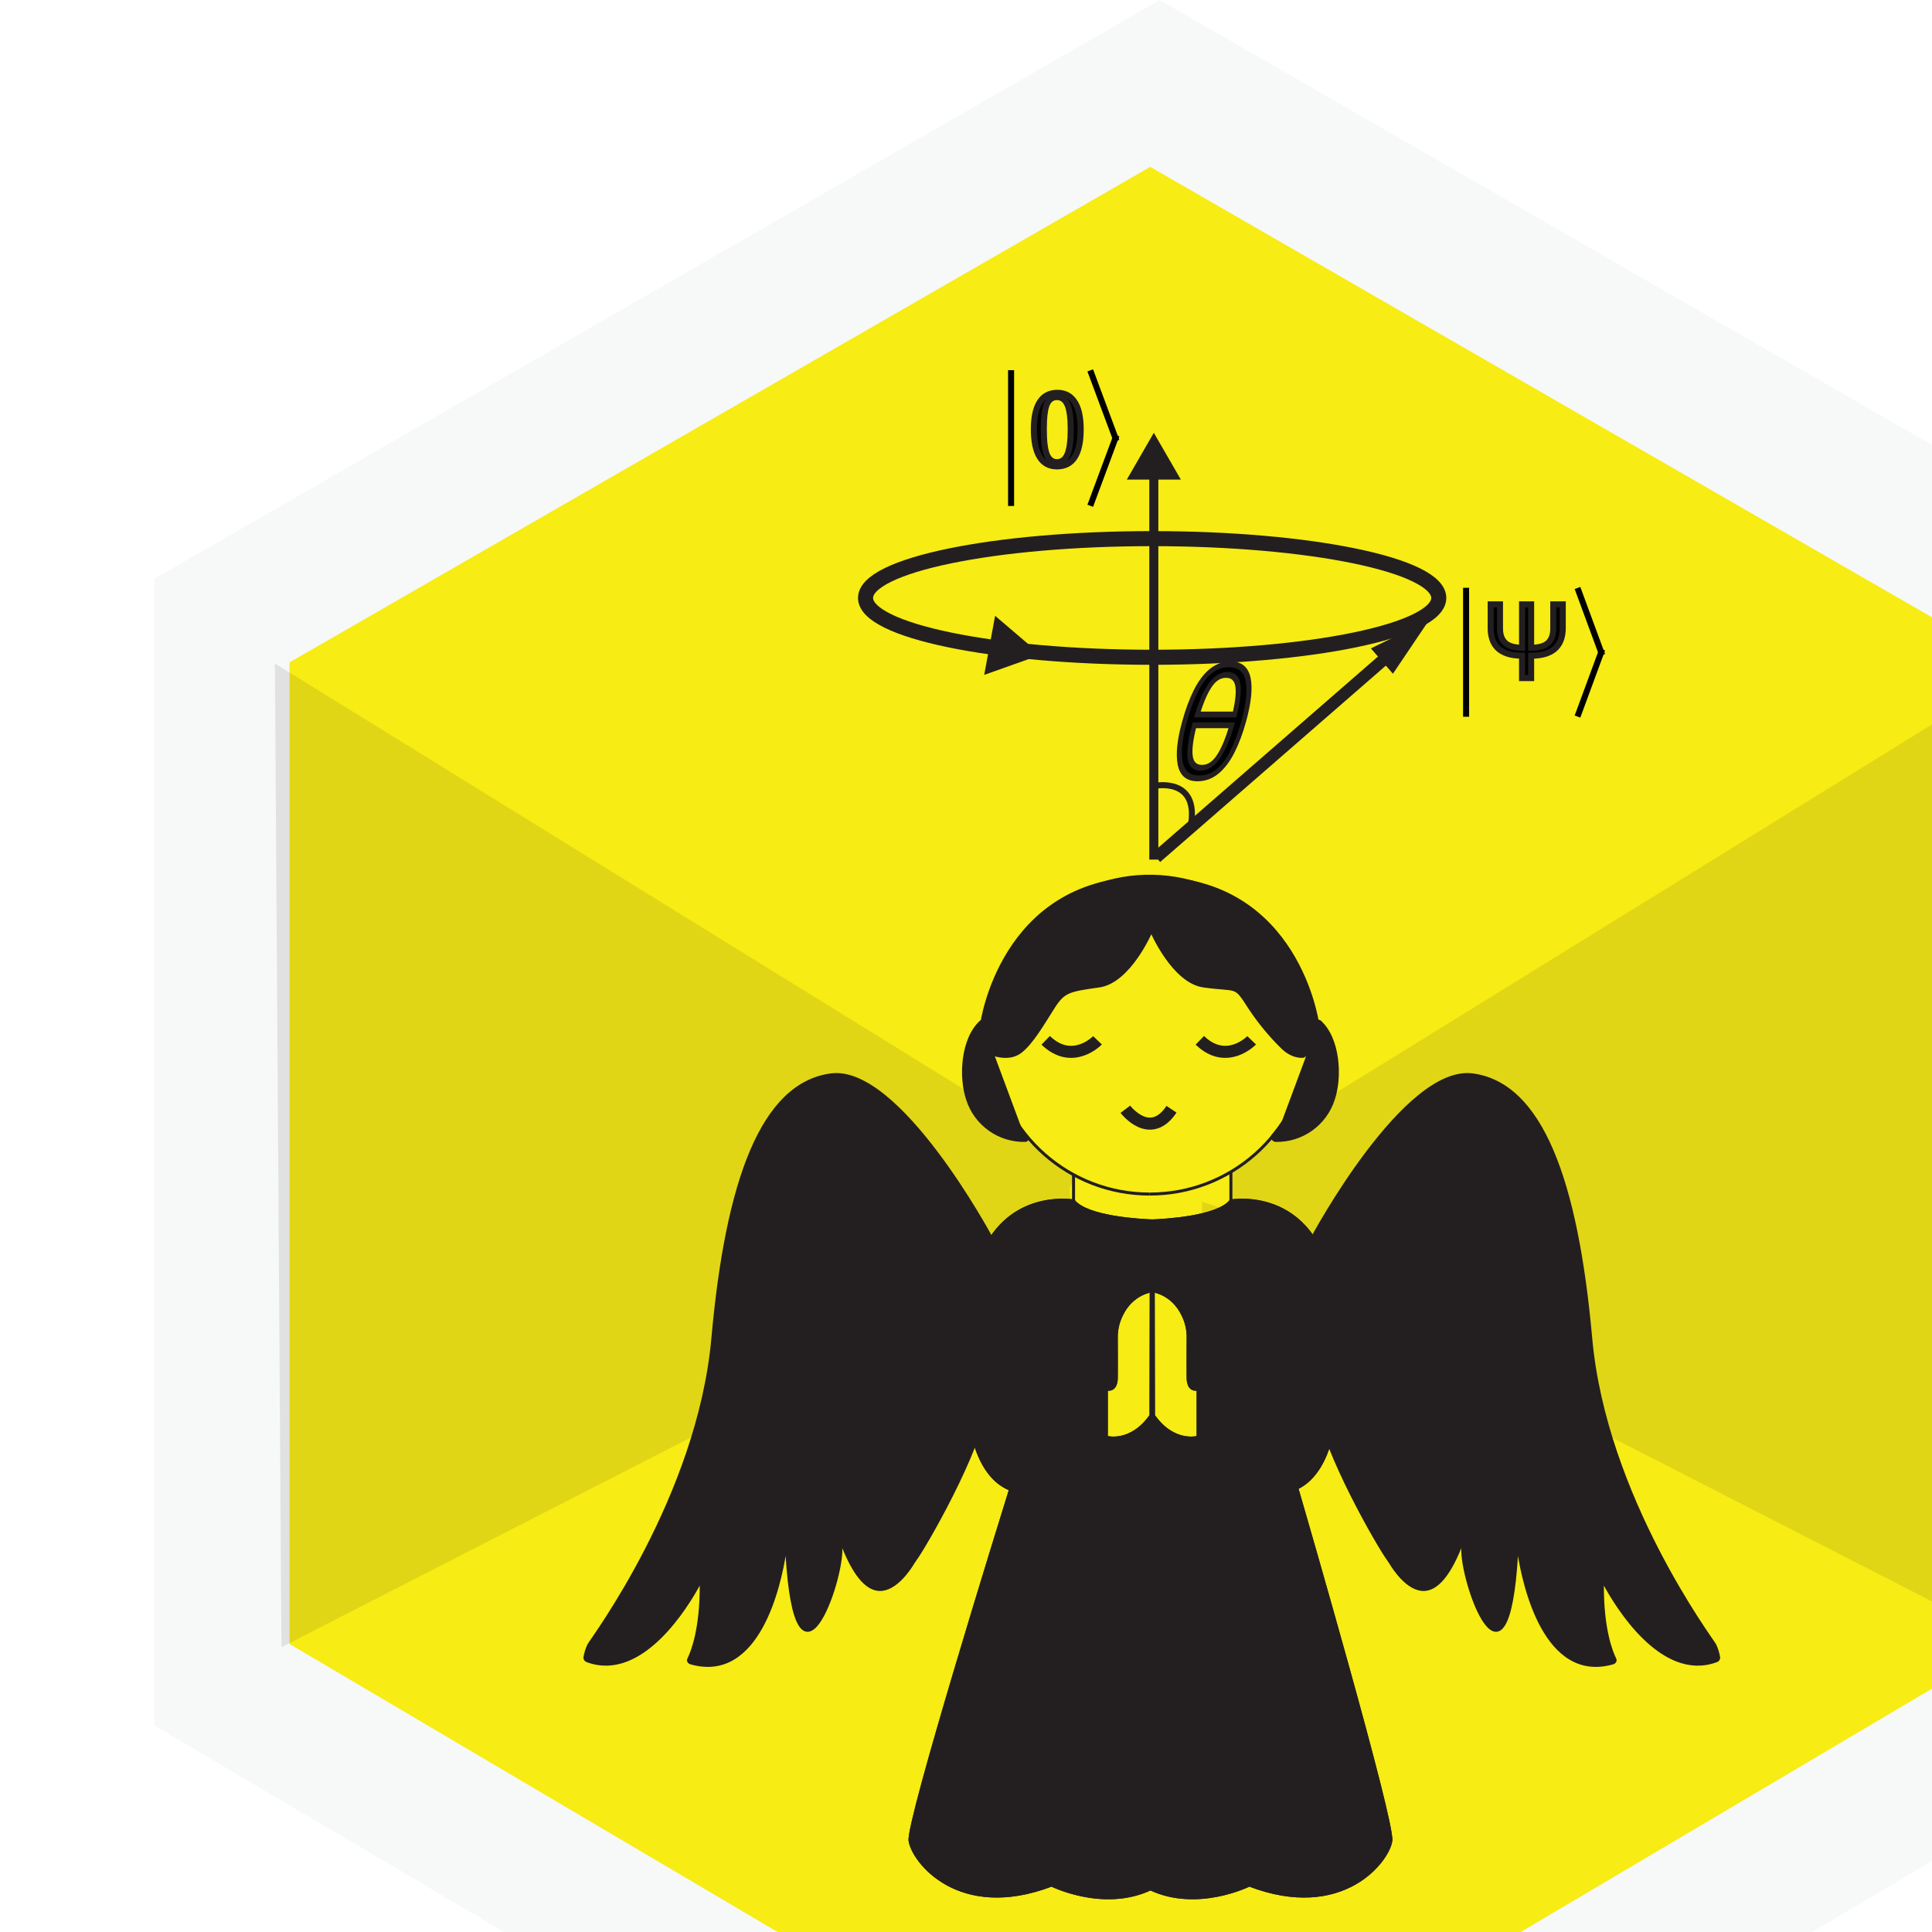
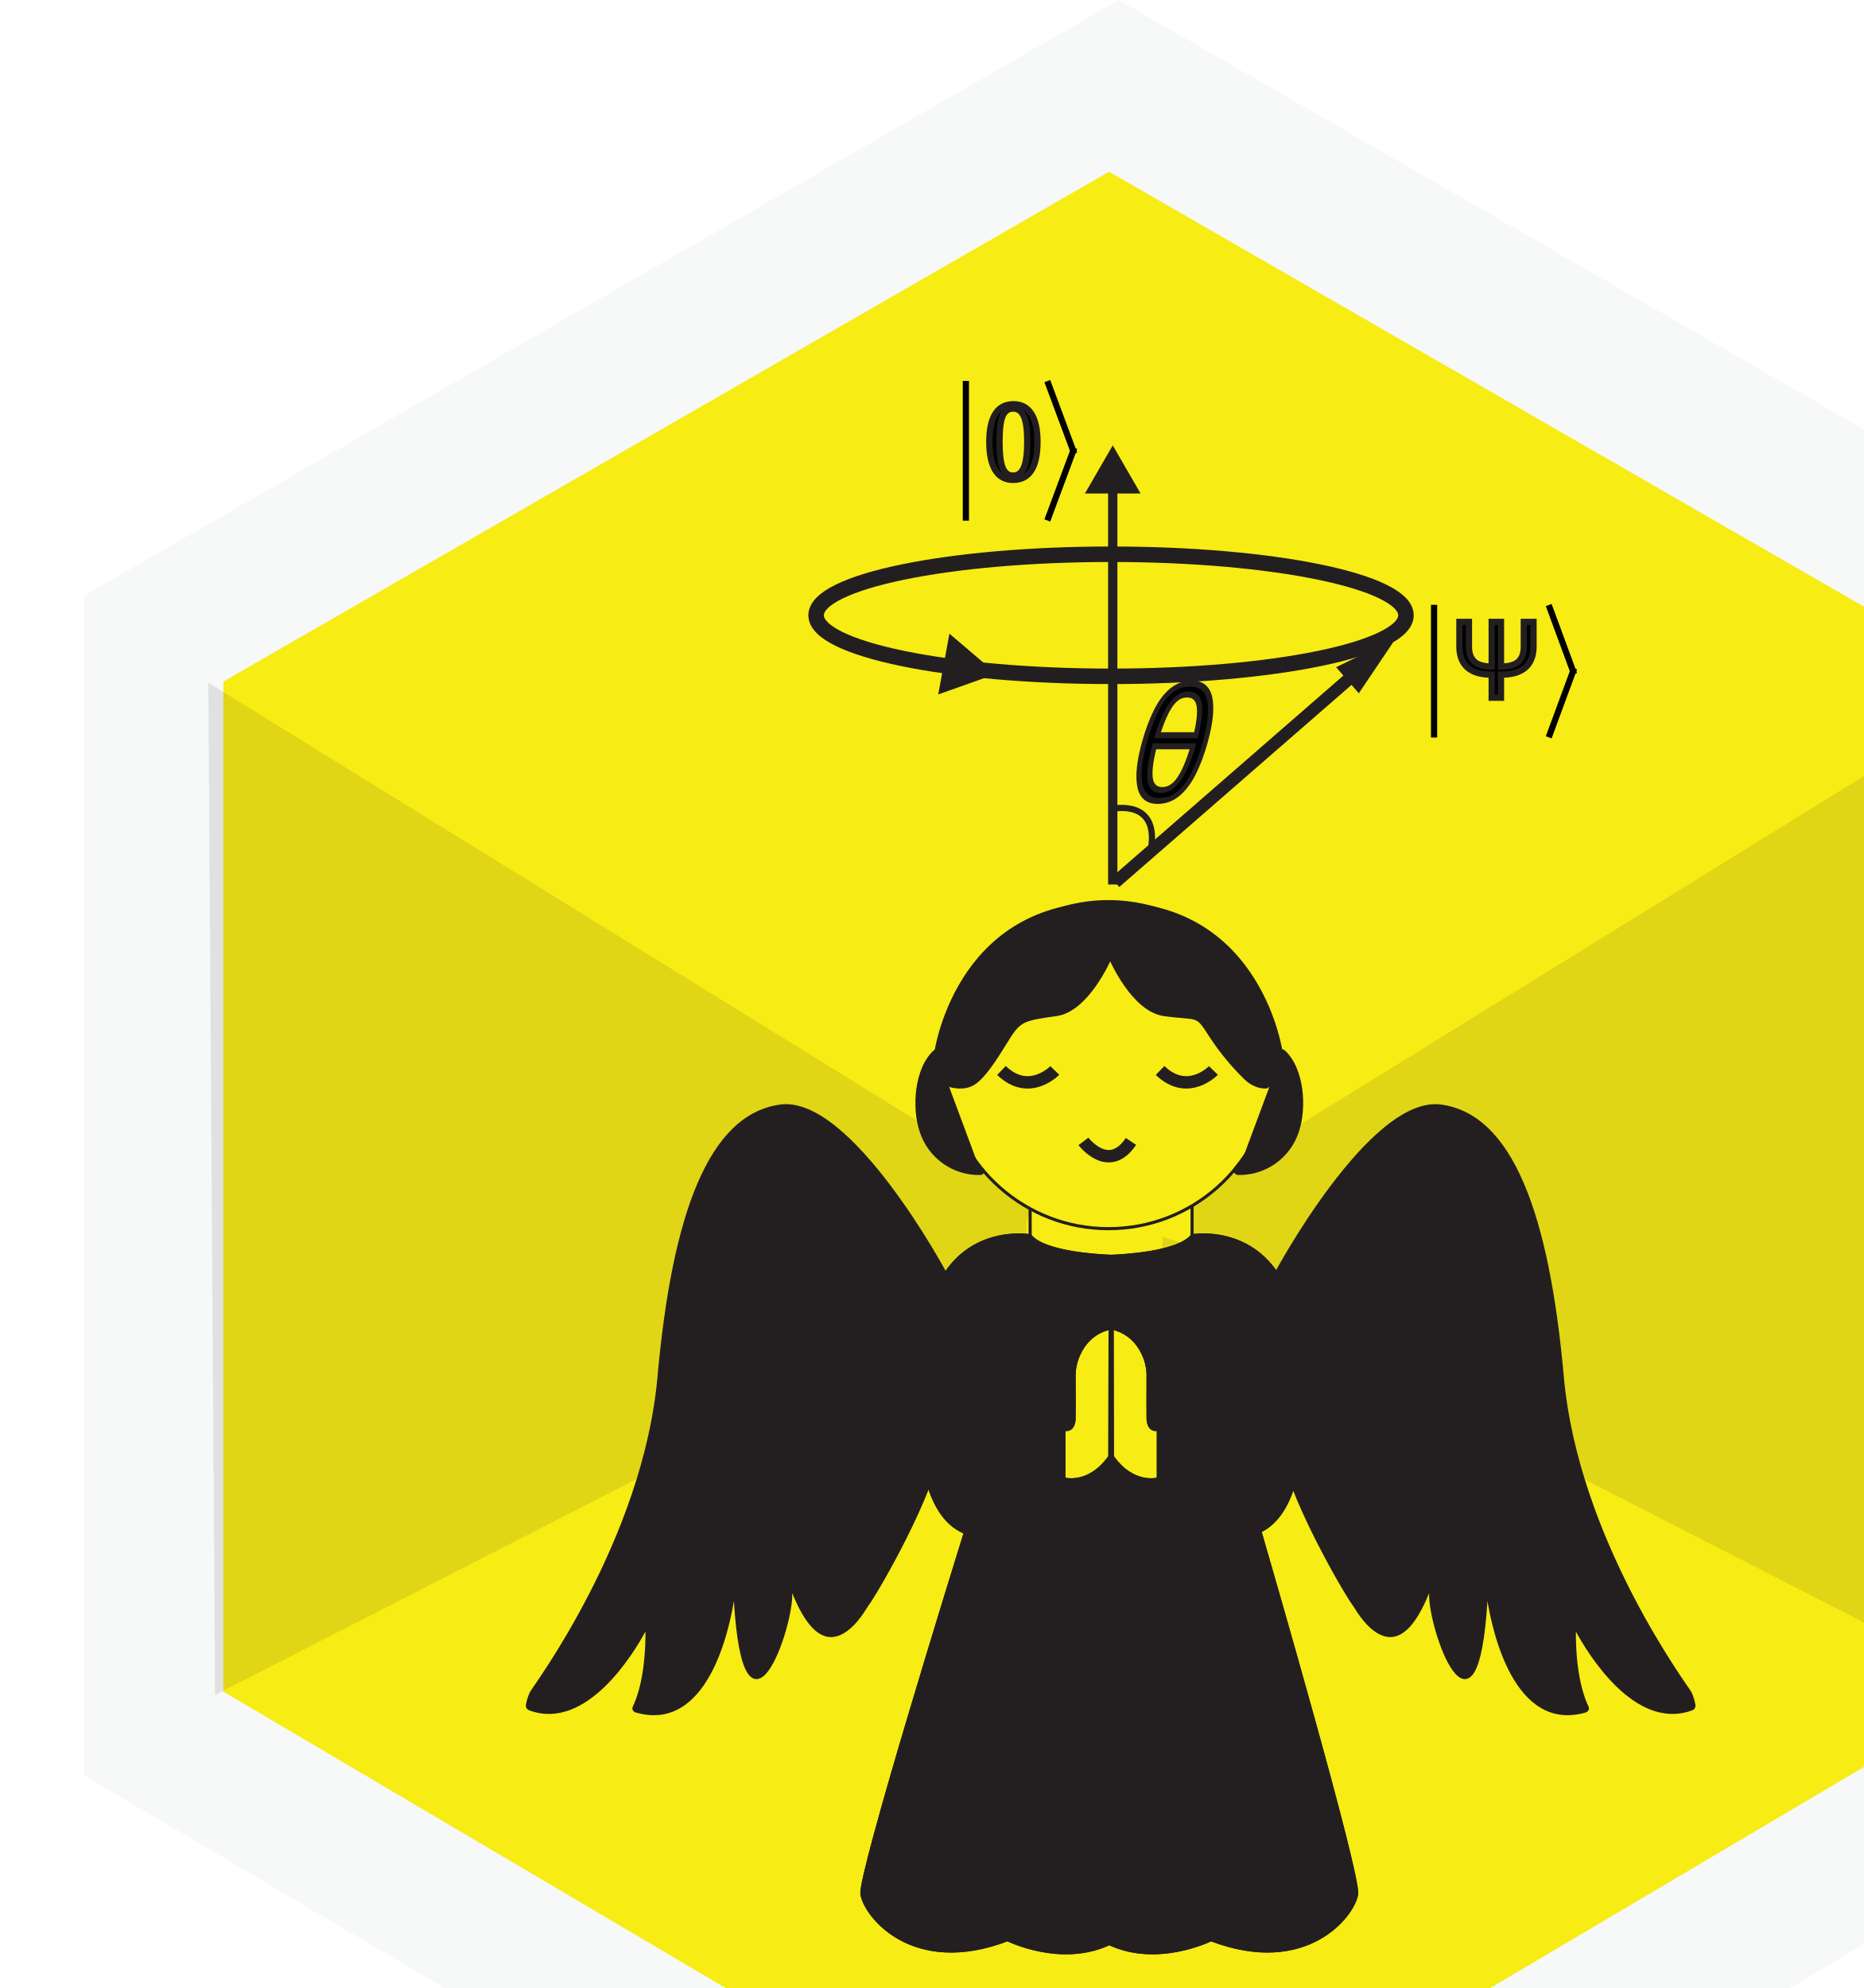
- <svg xmlns="http://www.w3.org/2000/svg" viewBox="0 0 667.501 769.915" transform="scale(1.2)" width="150" height="150">
+ <svg xmlns="http://www.w3.org/2000/svg" viewBox="0 0 667.501 769.915" transform="scale(1.2)" width="150" height="160">
  <defs>
    <style>
      .cls-1 {
        fill: #f7f8f8;
      }

      .cls-12, .cls-2 {
        fill: #f7ec13;
      }

      .cls-10, .cls-13, .cls-3, .cls-5, .cls-7, .cls-8, .cls-9 {
        fill: none;
      }

      .cls-4 {
        fill: #2b2626;
        opacity: 0.11;
      }

      .cls-10, .cls-11, .cls-12, .cls-14, .cls-15, .cls-16, .cls-5, .cls-7, .cls-8, .cls-9 {
        stroke: #231f20;
      }

      .cls-10, .cls-11, .cls-12, .cls-13, .cls-14, .cls-15, .cls-16, .cls-5, .cls-7, .cls-8, .cls-9 {
        stroke-miterlimit: 10;
      }

      .cls-5 {
        stroke-width: 4px;
      }

      .cls-11, .cls-6 {
        fill: #231f20;
      }

      .cls-7 {
        stroke-width: 3px;
      }

      .cls-13, .cls-14, .cls-15, .cls-16, .cls-9 {
        stroke-width: 2px;
      }

      .cls-10 {
        stroke-width: 5px;
      }

      .cls-13 {
        stroke: #000;
        stroke-linecap: square;
      }

      .cls-14 {
        font-size: 36.199px;
        font-family: TimesNewRomanPSMT, Times New Roman;
      }

      .cls-15 {
        font-size: 50.697px;
      }

      .cls-15, .cls-16 {
        font-family: SymbolMT, Symbol;
      }

      .cls-16 {
        font-size: 34.284px;
      }
    </style>
  </defs>
  <g id="Layer_14" data-name="Layer 14">
    <polygon class="cls-1" points="333.909 0 0.019 192.208 0 573.009 333.676 769.915 667.389 572.487 667.501 192.208 333.909 0" />
  </g>
  <g id="Layer_12" data-name="Layer 12">
    <polygon class="cls-2" points="330.774 55.42 44.952 219.957 44.937 545.936 330.575 714.495 616.245 545.489 616.341 219.957 330.774 55.42" />
  </g>
  <g id="Layer_13" data-name="Layer 13">
    <path class="cls-3" d="M620.586,547.444" transform="translate(-0.03263 -0.1671)" />
    <path class="cls-4" d="M305.11,404.745c.681-3.004-1.822-7.556-.798-10.451.46-1.3.933-2.607,1.269-3.946.297-1.182.3-.04.094-1.628a5.786,5.786,0,0,1,.77-3.634L40.118,220.508l2.17,326.681L302.543,413.887C307.136,413.535,304.3,408.319,305.11,404.745Z" transform="translate(-0.03263 -0.1671)" />
    <path class="cls-4" d="M346.95,391.199a12.469,12.469,0,0,1,.547,2.372,49.865,49.865,0,0,1,.075,14.036l273.014,139.836,2.17-326.681Z" transform="translate(-0.03263 -0.1671)" />
  </g>
  <g id="Layer_22" data-name="Layer 22">
    <polyline class="cls-2" points="357.24 389.803 347.697 393.936 346.644 398.66 354.272 401.149 357.559 399.681" />
    <polygon class="cls-2" points="354.639 373.351 355.692 384.266 344.585 384.649 344.011 374.021 354.639 373.351" />
  </g>
  <g id="Layer_9" data-name="Layer 9">
    <g>
      <line class="cls-5" x1="332.761" y1="284.753" x2="410.581" y2="217.038" />
      <polygon class="cls-6" points="411.373 223.744 423.413 205.872 404.05 215.327 411.373 223.744" />
    </g>
    <g>
      <line class="cls-7" x1="331.965" y1="285.463" x2="331.965" y2="156.646" />
      <polygon class="cls-6" points="340.941 159.272 331.965 143.728 322.99 159.272 340.941 159.272" />
    </g>
    <path class="cls-8" d="M331.187,270.823" transform="translate(-0.03263 -0.1671)" />
    <path class="cls-9" d="M331.998,261.178s15.506-3.363,12.193,13.774" transform="translate(-0.03263 -0.1671)" />
  </g>
  <g id="Layer_3" data-name="Layer 3">
    <path class="cls-8" d="M282.114,284.814" transform="translate(-0.03263 -0.1671)" />
    <path class="cls-8" d="M306.021,263.1" transform="translate(-0.03263 -0.1671)" />
    <path class="cls-8" d="M300.152,288.946" transform="translate(-0.03263 -0.1671)" />
    <path class="cls-8" d="M303.371,261.979" transform="translate(-0.03263 -0.1671)" />
    <path class="cls-8" d="M330.673,264.861" transform="translate(-0.03263 -0.1671)" />
  </g>
  <g id="Layer_7" data-name="Layer 7">
    <ellipse class="cls-10" cx="331.413" cy="198.574" rx="95.181" ry="19.7" />
    <polygon class="cls-6" points="275.642 224.119 294.434 217.443 279.258 204.504 275.642 224.119" />
  </g>
  <g id="Layer_5" data-name="Layer 5">
    <path class="cls-11" d="M276.437,465.92c-2.163,16.311-20.784,48.277-23.618,52.042a12.256,12.256,0,0,0-.739,1.102c-1.206,2.024-5.814,9.103-11.169,8.95-3.562-.102-7.696-3.496-11.896-13.902-.155-.385-.992-.353-.969.049.637,11.08-14.741,54.547-17.866,1.997-.022-.378-.776-.386-.836-.01-1.635,10.281-8.61,42.598-31.047,36.258-.652-.184-1-.73-.754-1.222,1.185-2.371,4.224-9.9,4.155-24.642-.002-.384-.699-.497-.892-.142-3.7,6.821-18.795,31.979-36.924,25.298a1.09,1.09,0,0,1-.806-1.05,15.016,15.016,0,0,1,1.315-4.236c.754-1.501,36.445-49.025,41.179-101.832s16.576-84.333,39.134-87.439,53.083,53.714,53.083,53.714" transform="translate(-0.03263 -0.1671)" />
    <path class="cls-11" d="M386.216,465.92c2.163,16.311,20.784,48.277,23.618,52.042a12.256,12.256,0,0,1,.739,1.102c1.206,2.024,5.814,9.103,11.169,8.95,3.562-.102,7.696-3.496,11.896-13.902.155-.385.992-.353.969.049-.637,11.08,14.741,54.547,17.866,1.997.022-.378.776-.386.836-.01,1.635,10.281,8.61,42.598,31.047,36.258.652-.184 1-.73.754-1.222-1.185-2.371-4.224-9.9-4.155-24.642.002-.384.699-.497.892-.142,3.7,6.821,18.795,31.979,36.924,25.298a1.09,1.09,0,0,0,.806-1.05,15.016,15.016,0,0,0-1.315-4.236c-.754-1.501-36.445-49.025-41.179-101.832s-16.576-84.333-39.134-87.439S384.868,410.854,384.868,410.854" transform="translate(-0.03263 -0.1671)" />
    <path class="cls-8" d="M421.813,511.051" transform="translate(-0.03263 -0.1671)" />
    <path class="cls-8" d="M385.878,414.095" transform="translate(-0.03263 -0.1671)" />
    <path class="cls-8" d="M356.422,398.988" transform="translate(-0.03263 -0.1671)" />
    <path class="cls-8" d="M275.88,414.095" transform="translate(-0.03263 -0.1671)" />
    <path class="cls-8" d="M239.945,511.051" transform="translate(-0.03263 -0.1671)" />
    <path class="cls-8" d="M305.335,398.988" transform="translate(-0.03263 -0.1671)" />
    <line class="cls-8" x1="305.303" y1="390.293" x2="305.303" y2="398.821" />
    <path class="cls-8" d="M330.637,396.7" transform="translate(-0.03263 -0.1671)" />
    <path class="cls-8" d="M312.288,314.482" transform="translate(-0.03263 -0.1671)" />
    <path class="cls-8" d="M278.09,344.439" transform="translate(-0.03263 -0.1671)" />
    <path class="cls-11" d="M278.978,332.819a52.849,52.849,0,0,1,104.12,17.516c.055.646-4.15,1.677-8.177-2.101a81.34,81.34,0,0,1-11.239-13.624c-4.912-7.691-3.638-5.402-15.165-7.02-10.002-1.404-17.101-17.836-17.101-17.836l-.242-.56-.242.56s-7.098,16.432-17.101,17.836-11.777,1.716-15.165,7.02-7.098,11.856-10.97,14.82-9.196.78-9.196.78l-.357-.146a53.219,53.219,0,0,1,.226-13.908Q278.622,334.47,278.978,332.819Z" transform="translate(-0.03263 -0.1671)" />
    <path class="cls-5" d="M313.294,345.641s-8.281,8.632-17.208,0" transform="translate(-0.03263 -0.1671)" />
    <path class="cls-5" d="M364.488,345.641s-8.281,8.632-17.208,0" transform="translate(-0.03263 -0.1671)" />
    <path class="cls-5" d="M322.544,368.539s8.147,10.751,15.326,0" transform="translate(-0.03263 -0.1671)" />
    <path class="cls-8" d="M404.049,551.144" transform="translate(-0.03263 -0.1671)" />
    <path class="cls-8" d="M240.805,515.887" transform="translate(-0.03263 -0.1671)" />
    <path class="cls-8" d="M266.402,535.44" transform="translate(-0.03263 -0.1671)" />
    <path class="cls-8" d="M348.749,444.657" transform="translate(-0.03263 -0.1671)" />
    <path class="cls-8" d="M273.155,494.11" transform="translate(-0.03263 -0.1671)" />
    <path class="cls-8" d="M295.706,495.711" transform="translate(-0.03263 -0.1671)" />
    <path class="cls-8" d="M316.222,477.435v1.32s-3.134,15.471-23.952,17.043a17.416,17.416,0,0,1-7.835-1.059" transform="translate(-0.03263 -0.1671)" />
    <path class="cls-8" d="M357.597,398.988" transform="translate(-0.03263 -0.1671)" />
    <line class="cls-8" x1="357.564" y1="389.279" x2="357.564" y2="398.821" />
    <path class="cls-8" d="M379.476,494.324c20.279-9.646,12.275-61.427,12.275-61.427-3.926-39.317-34.154-33.907-34.154-33.907-4.398,5.548-22.216,6.493-26.134,6.632-3.909-.138-21.728-1.083-26.125-6.632,0,0-19.495-3.487-29.209,15.495a51.546,51.546,0,0,0-4.945,18.412s-8.256,53.411,13.252,61.843c-3.589,11.536-34.255,110.358-33.379,116.704.935,6.737,16.133,26.502,46.994,14.713,0,0,17.178,8.628,32.832,1.263,15.645,7.365,32.823-1.263,32.823-1.263,30.86,11.789,46.059-7.976,46.994-14.713C411.574,605.064,382.551,504.898,379.476,494.324Zm-48.409-24.044c-6.74,9.606-14.845,7.196-14.845,7.196V461.418c3.387.78,3.303-3.424,3.303-3.424s.059-8.783,0-13.399a16.575,16.575,0,0,1,1.702-7.713c3.463-7.259,9.916-8.032,9.916-8.032Zm15.645,7.196s-8.105,2.41-14.845-7.196l-.076-41.429s6.453.773,9.916,8.032a16.513,16.513,0,0,1,1.693,7.713c-.051,4.615,0,13.399,0,13.399s-.084,4.204,3.311,3.424Z" transform="translate(-0.03263 -0.1671)" />
    <path class="cls-8" d="M346.712,477.435v1.32s3.134,15.471,23.952,17.043a17.168,17.168,0,0,0,8.812-1.475" transform="translate(-0.03263 -0.1671)" />
    <path class="cls-11" d="M379.476,494.324c20.279-9.646,12.275-61.427,12.275-61.427-3.926-39.317-34.154-33.907-34.154-33.907-4.398,5.548-22.216,6.493-26.134,6.632-3.909-.138-21.728-1.083-26.125-6.632,0,0-19.495-3.487-29.209,15.495a51.546,51.546,0,0,0-4.945,18.412s-8.256,53.411,13.252,61.843c-3.589,11.536-34.255,110.358-33.379,116.704.935,6.737,16.133,26.502,46.994,14.713,0,0,17.178,8.628,32.832,1.263,15.645,7.365,32.823-1.263,32.823-1.263,30.86,11.789,46.059-7.976,46.994-14.713C411.574,605.064,382.551,504.898,379.476,494.324Zm-48.409-24.044c-6.74,9.606-14.845,7.196-14.845,7.196V461.418c3.387.78,3.303-3.424,3.303-3.424s.059-8.783,0-13.399a16.575,16.575,0,0,1,1.702-7.713c3.463-7.259,9.916-8.032,9.916-8.032Zm15.645,7.196s-8.105,2.41-14.845-7.196l-.076-41.429s6.453.773,9.916,8.032a16.513,16.513,0,0,1,1.693,7.713c-.051,4.615,0,13.399,0,13.399s-.084,4.204,3.311,3.424Z" transform="translate(-0.03263 -0.1671)" />
    <path class="cls-6" d="M277.649,347.163a1.001,1.001,0,0,0,0-2,1.001,1.001,0,0,0,0,2Z" transform="translate(-0.03263 -0.1671)" />
    <path class="cls-6" d="M385.895,342.892a1.001,1.001,0,0,0,0-2,1.001,1.001,0,0,0,0,2Z" transform="translate(-0.03263 -0.1671)" />
    <path class="cls-12" d="M330.637,396.7a52.812,52.812,0,0,0,52.458-46.339" transform="translate(-0.03263 -0.1671)" />
    <path class="cls-12" d="M278.177,350.348a52.812,52.812,0,0,0,52.46,46.353" transform="translate(-0.03263 -0.1671)" />
    <path class="cls-6" d="M381.76,341.741a1.251,1.251,0,0,0,0-2.5,1.251,1.251,0,0,0,0,2.5Z" transform="translate(-0.03263 -0.1671)" />
    <g>
      <path class="cls-6" d="M386.616,340.022c2.097,1.519,3.067,4.068,3.774,6.508,1.753,6.055,2.525,12.614.461,18.577a25.012,25.012,0,0,1-2.989,5.832,13.83,13.83,0,0,1-2.107,2.533,15.528,15.528,0,0,1-4.077,2.467,19.899,19.899,0,0,1-9.238,2.194" transform="translate(-0.03263 -0.1671)" />
      <path class="cls-6" d="M385.732,340.906c5.301,4.812,6.038,15.723,4.407,22.229a17.872,17.872,0,0,1-17.7,13.748,1.251,1.251,0,0,0,0,2.5,20.156,20.156,0,0,0,19.617-13.943c2.627-7.698,1.793-20.538-4.556-26.301-1.189-1.079-2.962.683-1.768,1.768Z" transform="translate(-0.03263 -0.1671)" />
    </g>
    <g>
      <path class="cls-6" d="M275.139,340.022c-2.097,1.519-3.067,4.068-3.774,6.508-1.753,6.055-2.525,12.614-.461,18.577a25.012,25.012,0,0,0,2.989,5.832,13.83,13.83,0,0,0,2.107,2.533,15.528,15.528,0,0,0,4.077,2.467,19.899,19.899,0,0,0,9.238,2.194" transform="translate(-0.03263 -0.1671)" />
      <path class="cls-6" d="M274.255,339.139c-6.356,5.77-7.164,18.594-4.556,26.301A20.139,20.139,0,0,0,289.316,379.383a1.251,1.251,0,0,0,0-2.5,17.931,17.931,0,0,1-17.7-13.748c-1.733-6.407-.795-17.506,4.407-22.229,1.194-1.084-.578-2.848-1.768-1.768Z" transform="translate(-0.03263 -0.1671)" />
    </g>
    <path class="cls-6" d="M383.504,341.892c-.375,5.037-.982,9.983-1.706,14.977-1.099,7.582-5.817,14.314-10.619,20.107-1.02,1.23.74,3.008,1.768,1.768,4.576-5.52,9.124-11.827,10.973-18.876,1.495-5.701,1.65-12.132,2.085-17.975.119-1.605-2.381-1.597-2.5,0Z" transform="translate(-0.03263 -0.1671)" />
    <path class="cls-3" d="M330.637,291.241s19.655,33.073,29.657,33.073" transform="translate(-0.03263 -0.1671)" />
    <path class="cls-6" d="M332.868,291.241c47.537,1.04,53.991,48.673,53.991,48.673l-2.931,6.084" transform="translate(-0.03263 -0.1671)" />
    <path class="cls-6" d="M328.389,291.241c-47.537,1.04-53.991,48.673-53.991,48.673l2.931,6.084" transform="translate(-0.03263 -0.1671)" />
    <path class="cls-6" d="M382.146,339.37" transform="translate(-0.03263 -0.1671)" />
    <path class="cls-2" d="M347.937,394.311" transform="translate(-0.03263 -0.1671)" />
  </g>
  <g id="Layer_16" data-name="Layer 16">
    <g>
      <line class="cls-13" x1="284.565" y1="123.93" x2="284.565" y2="167.029" />
      <line class="cls-13" x1="311.197" y1="123.93" x2="319.215" y2="145.48" />
      <line class="cls-13" x1="319.215" y1="145.48" x2="311.197" y2="167.029" />
      <text class="cls-14" transform="translate(290.7394 154.5274) scale(1.01257 1)">0</text>
    </g>
  </g>
  <g id="Layer_18" data-name="Layer 18">
    <text class="cls-15" transform="matrix(0.79816, 0, -0.26605, 0.96396, 334.8766, 258.0045)">θ</text>
  </g>
  <g id="Layer_19" data-name="Layer 19">
    <g>
      <line class="cls-13" x1="435.665" y1="196.202" x2="435.665" y2="237.021" />
      <line class="cls-13" x1="473.007" y1="196.202" x2="480.53" y2="216.612" />
      <line class="cls-13" x1="480.53" y1="216.612" x2="473.007" y2="237.021" />
      <text class="cls-16" transform="translate(442.0187 225.1807)">Ψ</text>
    </g>
  </g>
</svg>
